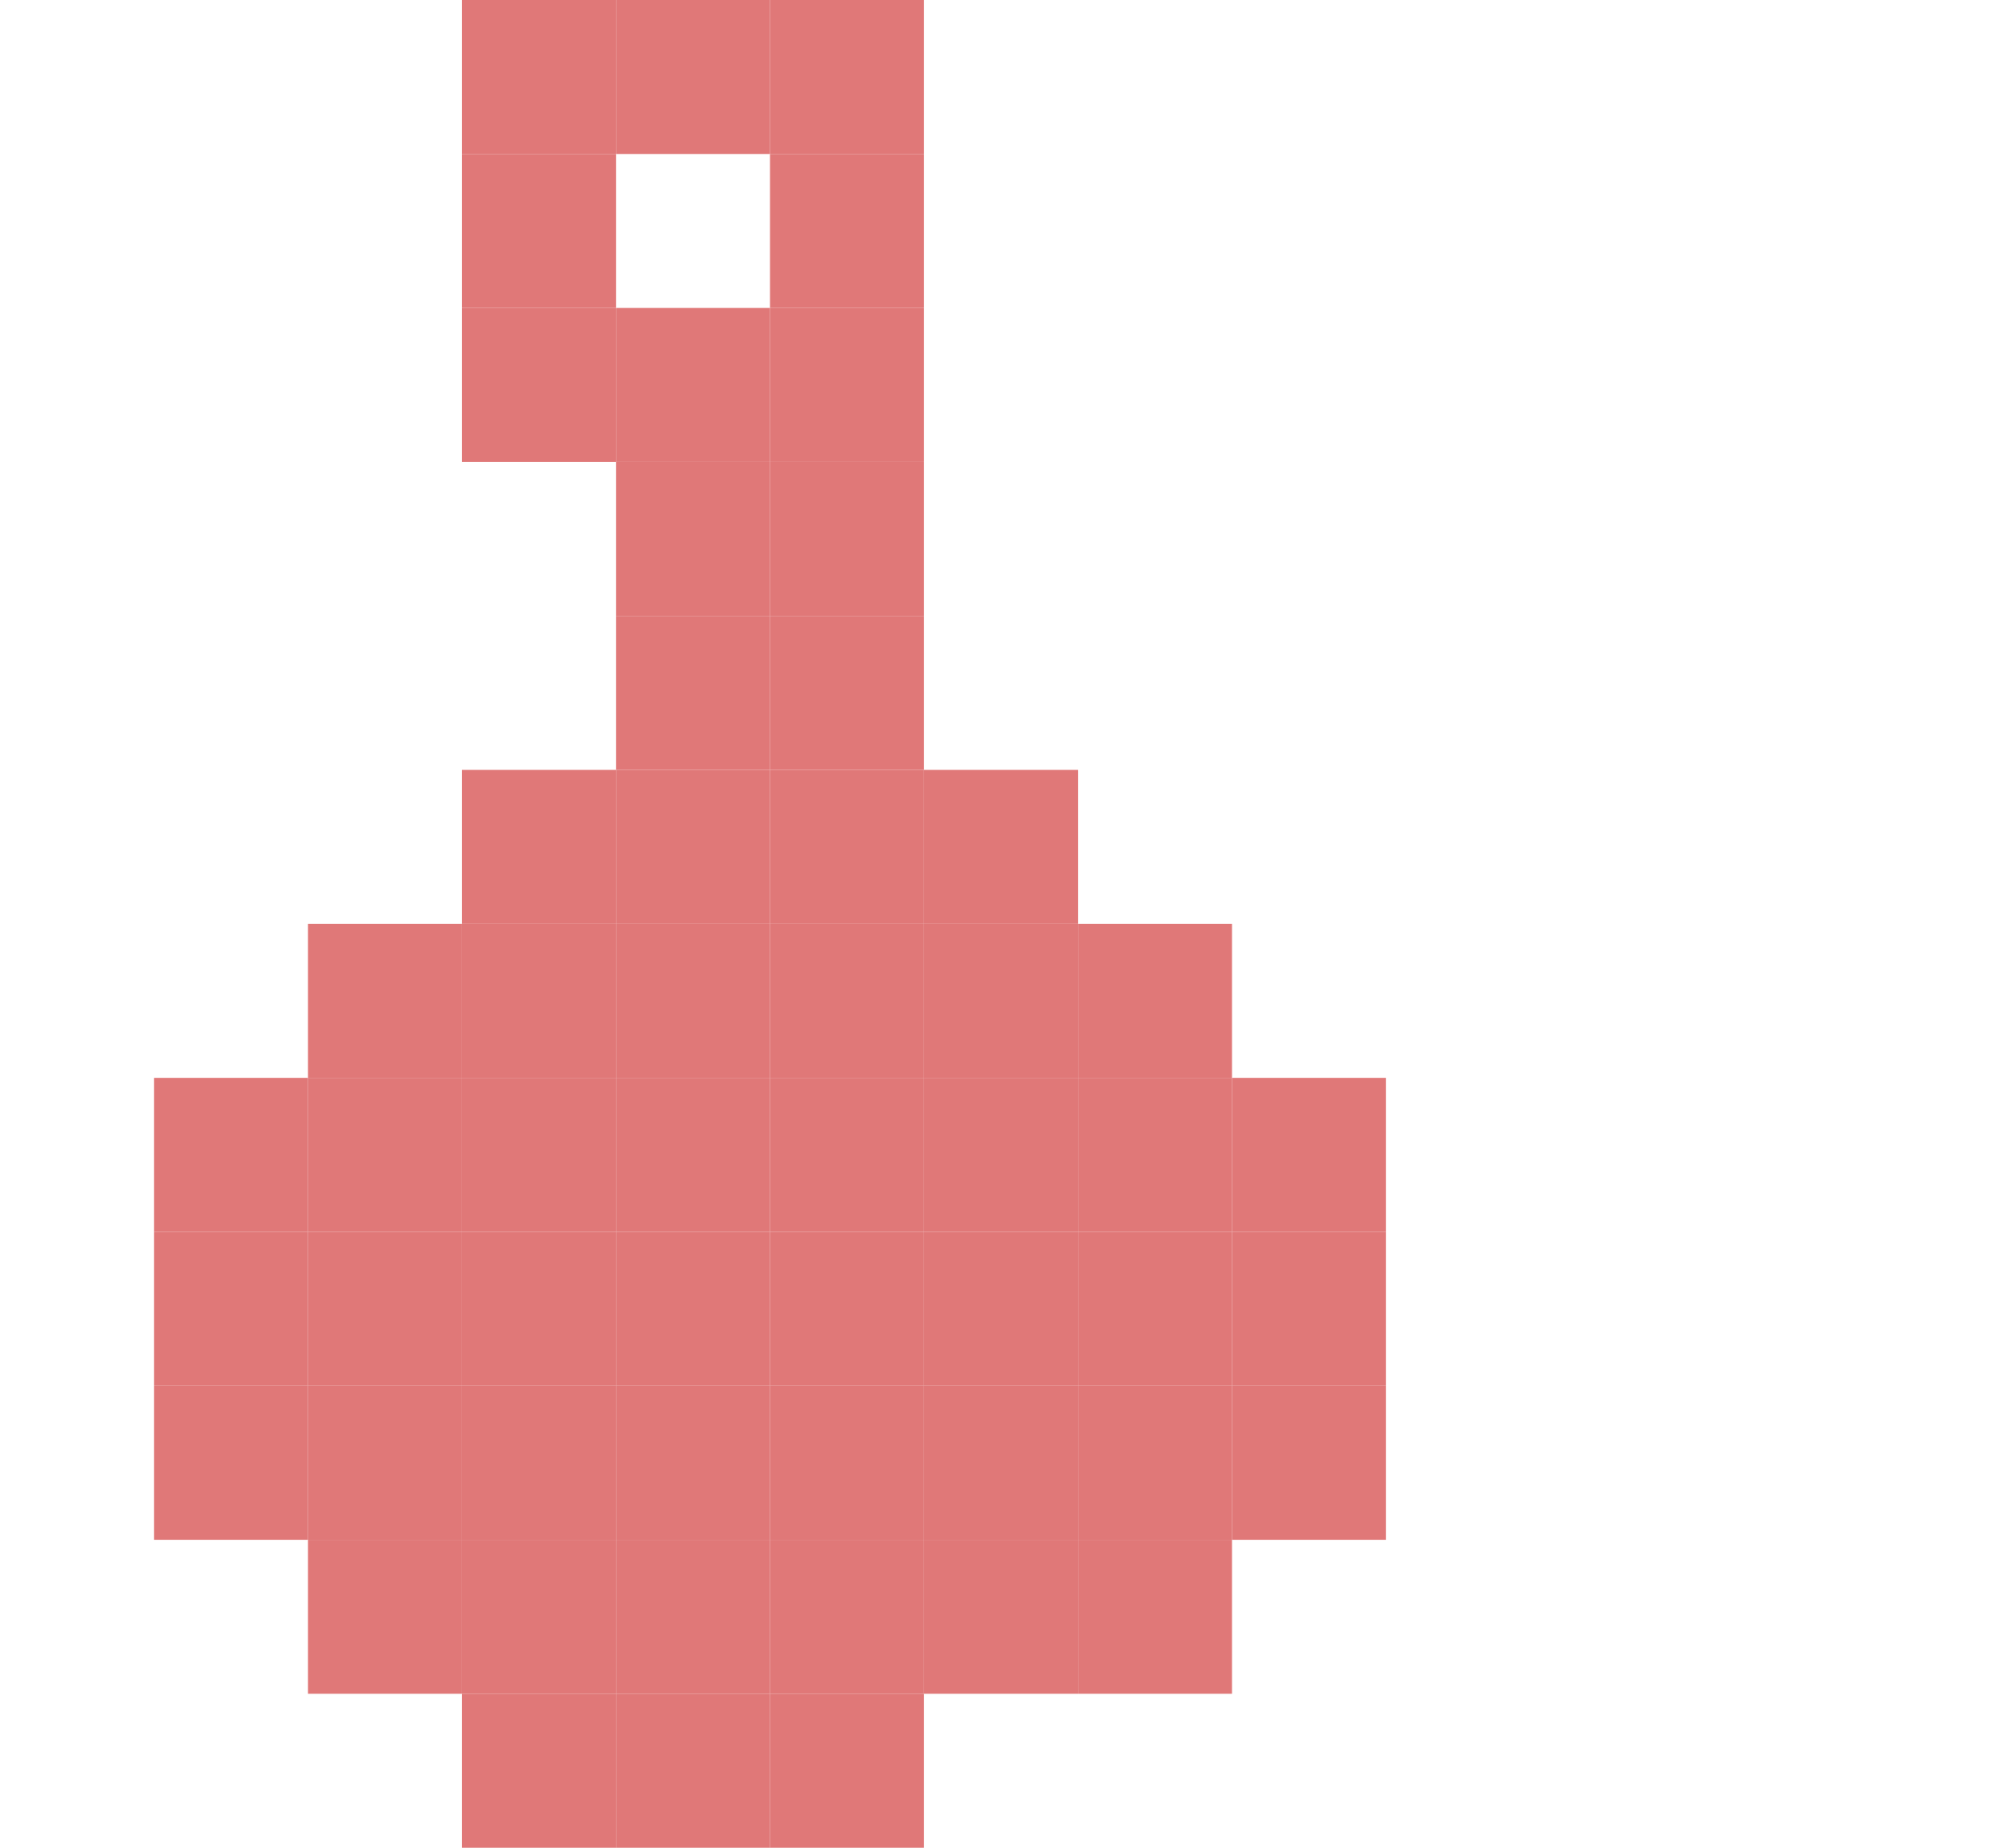
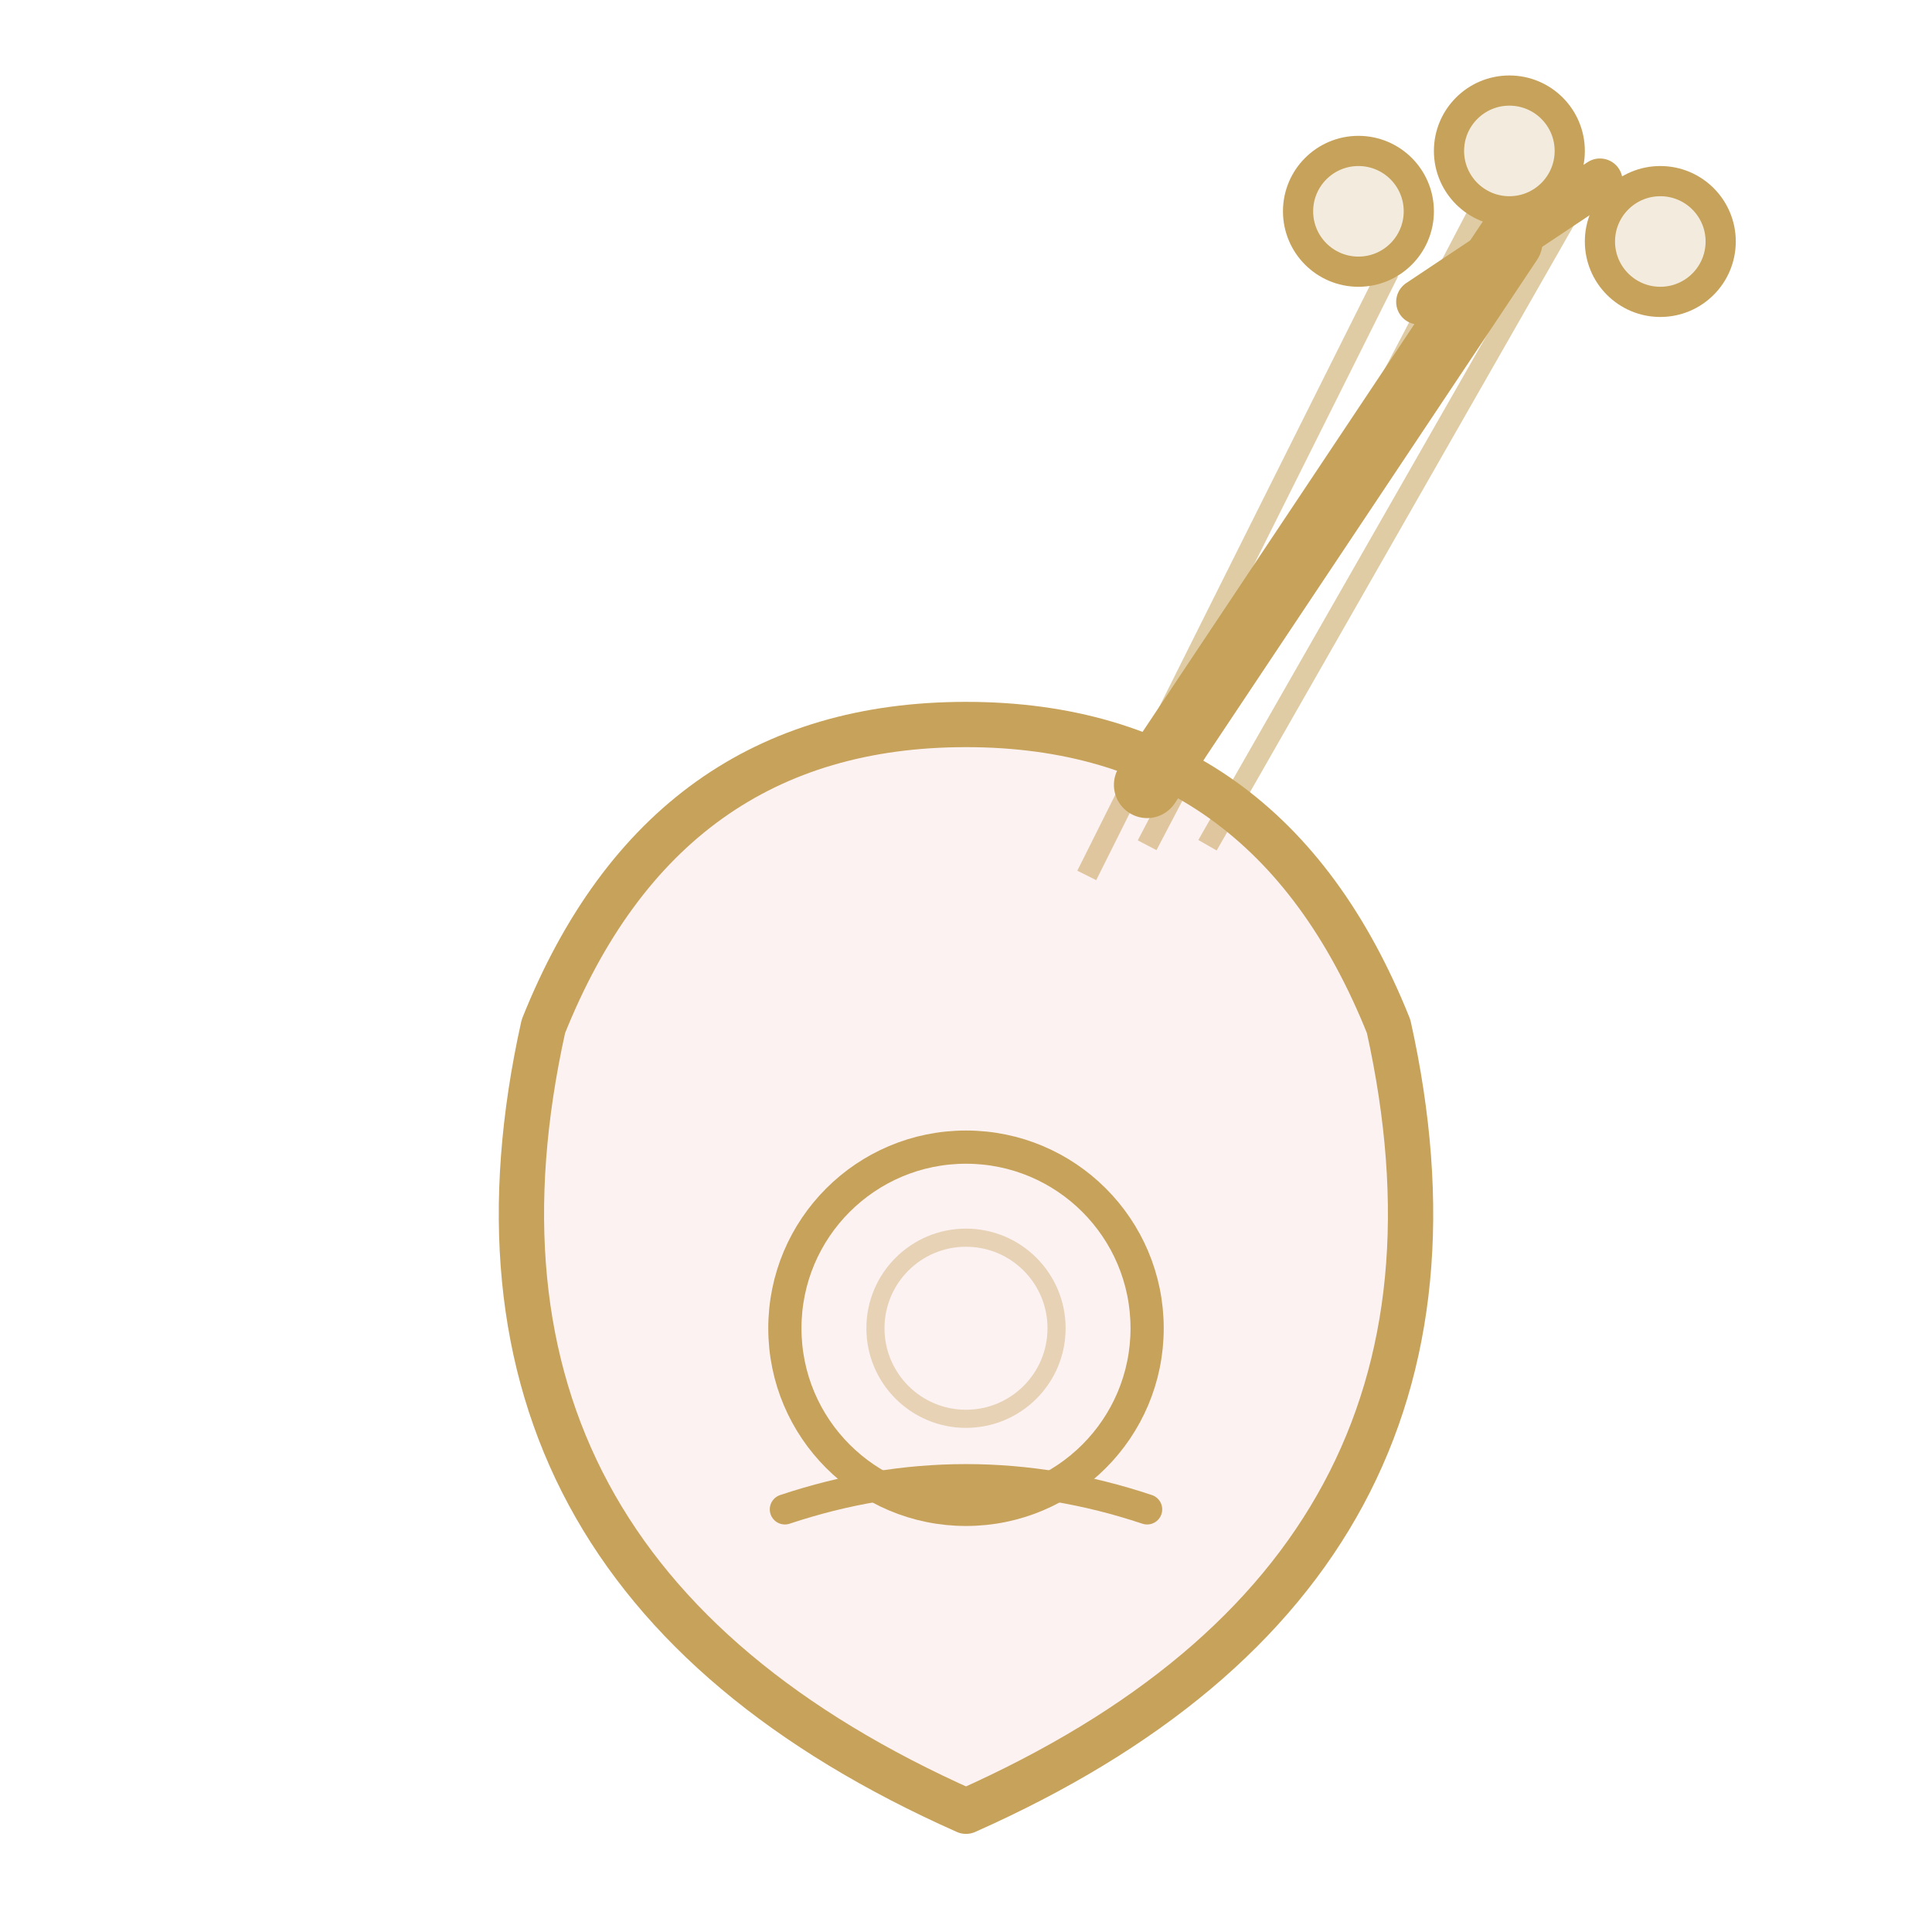
- <svg xmlns="http://www.w3.org/2000/svg" viewBox="0 0 117 108" width="117" height="108">
-   <rect x="27" y="0" width="9" height="9" fill="#e07878" />
-   <rect x="36" y="0" width="9" height="9" fill="#e07878" />
-   <rect x="45" y="0" width="9" height="9" fill="#e07878" />
-   <rect x="27" y="9" width="9" height="9" fill="#e07878" />
-   <rect x="45" y="9" width="9" height="9" fill="#e07878" />
-   <rect x="27" y="18" width="9" height="9" fill="#e07878" />
-   <rect x="36" y="18" width="9" height="9" fill="#e07878" />
-   <rect x="45" y="18" width="9" height="9" fill="#e07878" />
-   <rect x="36" y="27" width="9" height="9" fill="#e07878" />
-   <rect x="45" y="27" width="9" height="9" fill="#e07878" />
-   <rect x="36" y="36" width="9" height="9" fill="#e07878" />
-   <rect x="45" y="36" width="9" height="9" fill="#e07878" />
-   <rect x="27" y="45" width="9" height="9" fill="#e07878" />
-   <rect x="36" y="45" width="9" height="9" fill="#e07878" />
-   <rect x="45" y="45" width="9" height="9" fill="#e07878" />
-   <rect x="54" y="45" width="9" height="9" fill="#e07878" />
-   <rect x="18" y="54" width="9" height="9" fill="#e07878" />
-   <rect x="27" y="54" width="9" height="9" fill="#e07878" />
-   <rect x="36" y="54" width="9" height="9" fill="#e07878" />
-   <rect x="45" y="54" width="9" height="9" fill="#e07878" />
-   <rect x="54" y="54" width="9" height="9" fill="#e07878" />
-   <rect x="63" y="54" width="9" height="9" fill="#e07878" />
-   <rect x="9" y="63" width="9" height="9" fill="#e07878" />
-   <rect x="18" y="63" width="9" height="9" fill="#e07878" />
-   <rect x="27" y="63" width="9" height="9" fill="#e07878" />
-   <rect x="36" y="63" width="9" height="9" fill="#e07878" />
-   <rect x="45" y="63" width="9" height="9" fill="#e07878" />
-   <rect x="54" y="63" width="9" height="9" fill="#e07878" />
-   <rect x="63" y="63" width="9" height="9" fill="#e07878" />
-   <rect x="72" y="63" width="9" height="9" fill="#e07878" />
-   <rect x="9" y="72" width="9" height="9" fill="#e07878" />
-   <rect x="18" y="72" width="9" height="9" fill="#e07878" />
-   <rect x="27" y="72" width="9" height="9" fill="#e07878" />
-   <rect x="36" y="72" width="9" height="9" fill="#e07878" />
-   <rect x="45" y="72" width="9" height="9" fill="#e07878" />
-   <rect x="54" y="72" width="9" height="9" fill="#e07878" />
-   <rect x="63" y="72" width="9" height="9" fill="#e07878" />
-   <rect x="72" y="72" width="9" height="9" fill="#e07878" />
-   <rect x="9" y="81" width="9" height="9" fill="#e07878" />
-   <rect x="18" y="81" width="9" height="9" fill="#e07878" />
-   <rect x="27" y="81" width="9" height="9" fill="#e07878" />
-   <rect x="36" y="81" width="9" height="9" fill="#e07878" />
-   <rect x="45" y="81" width="9" height="9" fill="#e07878" />
-   <rect x="54" y="81" width="9" height="9" fill="#e07878" />
-   <rect x="63" y="81" width="9" height="9" fill="#e07878" />
-   <rect x="72" y="81" width="9" height="9" fill="#e07878" />
-   <rect x="18" y="90" width="9" height="9" fill="#e07878" />
-   <rect x="27" y="90" width="9" height="9" fill="#e07878" />
-   <rect x="36" y="90" width="9" height="9" fill="#e07878" />
-   <rect x="45" y="90" width="9" height="9" fill="#e07878" />
-   <rect x="54" y="90" width="9" height="9" fill="#e07878" />
-   <rect x="63" y="90" width="9" height="9" fill="#e07878" />
-   <rect x="27" y="99" width="9" height="9" fill="#e07878" />
-   <rect x="36" y="99" width="9" height="9" fill="#e07878" />
-   <rect x="45" y="99" width="9" height="9" fill="#e07878" />
+ <svg xmlns="http://www.w3.org/2000/svg" viewBox="0 0 64 64" width="64" height="64">
+   <path d="M18,34 Q14,52 32,60 Q50,52 46,34 Q42,24 32,24 Q22,24 18,34 Z" fill="rgba(224,120,120,0.09)" stroke="#c7a25a" stroke-width="1.5" stroke-linejoin="round" />
+   <circle cx="32" cy="44" r="6" fill="none" stroke="#c7a25a" stroke-width="1.1" />
+   <circle cx="32" cy="44" r="3" fill="none" stroke="#c7a25a" stroke-width="0.6" opacity="0.4" />
+   <path d="M38,26 L50,8" stroke="#c7a25a" stroke-width="2.2" stroke-linecap="round" fill="none" />
+   <line x1="47" y1="10" x2="53" y2="6" stroke="#c7a25a" stroke-width="1.5" stroke-linecap="round" />
+   <circle cx="45" cy="7" r="2" fill="rgba(199,162,90,0.2)" stroke="#c7a25a" stroke-width="1" />
+   <circle cx="50" cy="5" r="2" fill="rgba(199,162,90,0.2)" stroke="#c7a25a" stroke-width="1" />
+   <circle cx="55" cy="8" r="2" fill="rgba(199,162,90,0.2)" stroke="#c7a25a" stroke-width="1" />
+   <line x1="46" y1="9" x2="36" y2="29" stroke="#c7a25a" stroke-width="0.7" opacity="0.55" />
+   <line x1="49" y1="7" x2="38" y2="28" stroke="#c7a25a" stroke-width="0.7" opacity="0.55" />
+   <line x1="52" y1="7" x2="40" y2="28" stroke="#c7a25a" stroke-width="0.7" opacity="0.55" />
+   <path d="M26,50 Q32,48 38,50" fill="none" stroke="#c7a25a" stroke-width="1" stroke-linecap="round" />
</svg>
